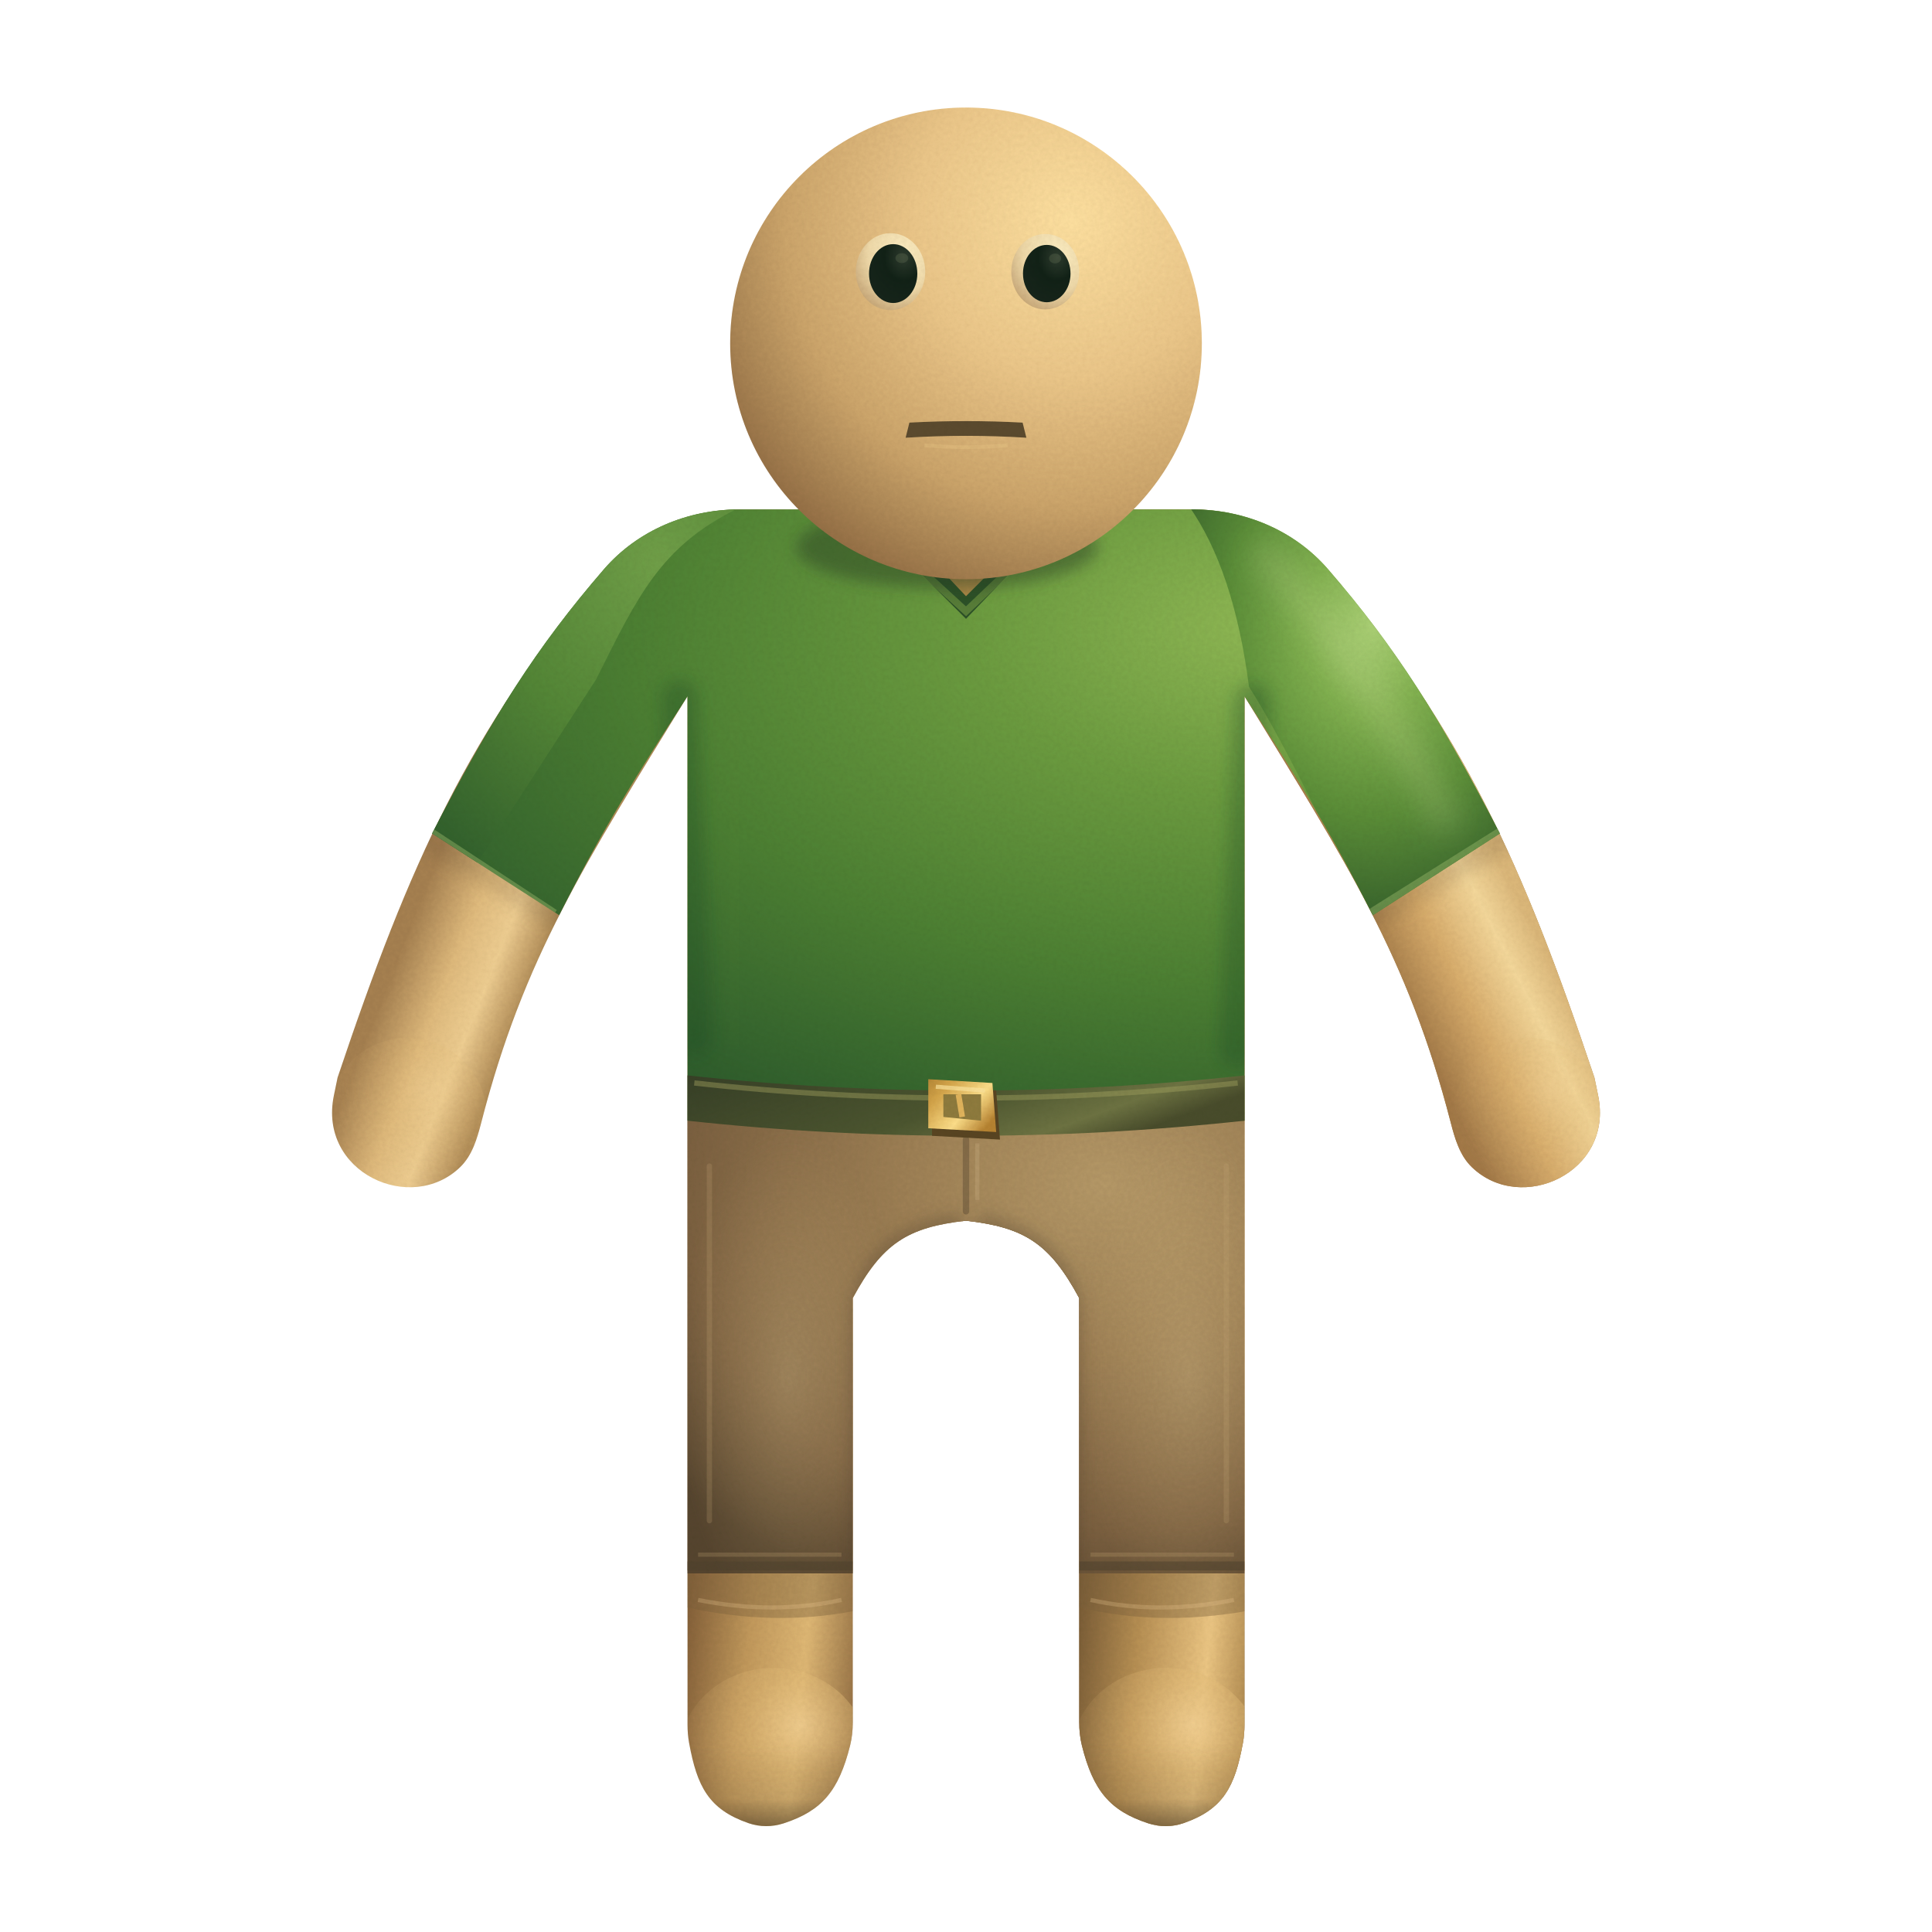
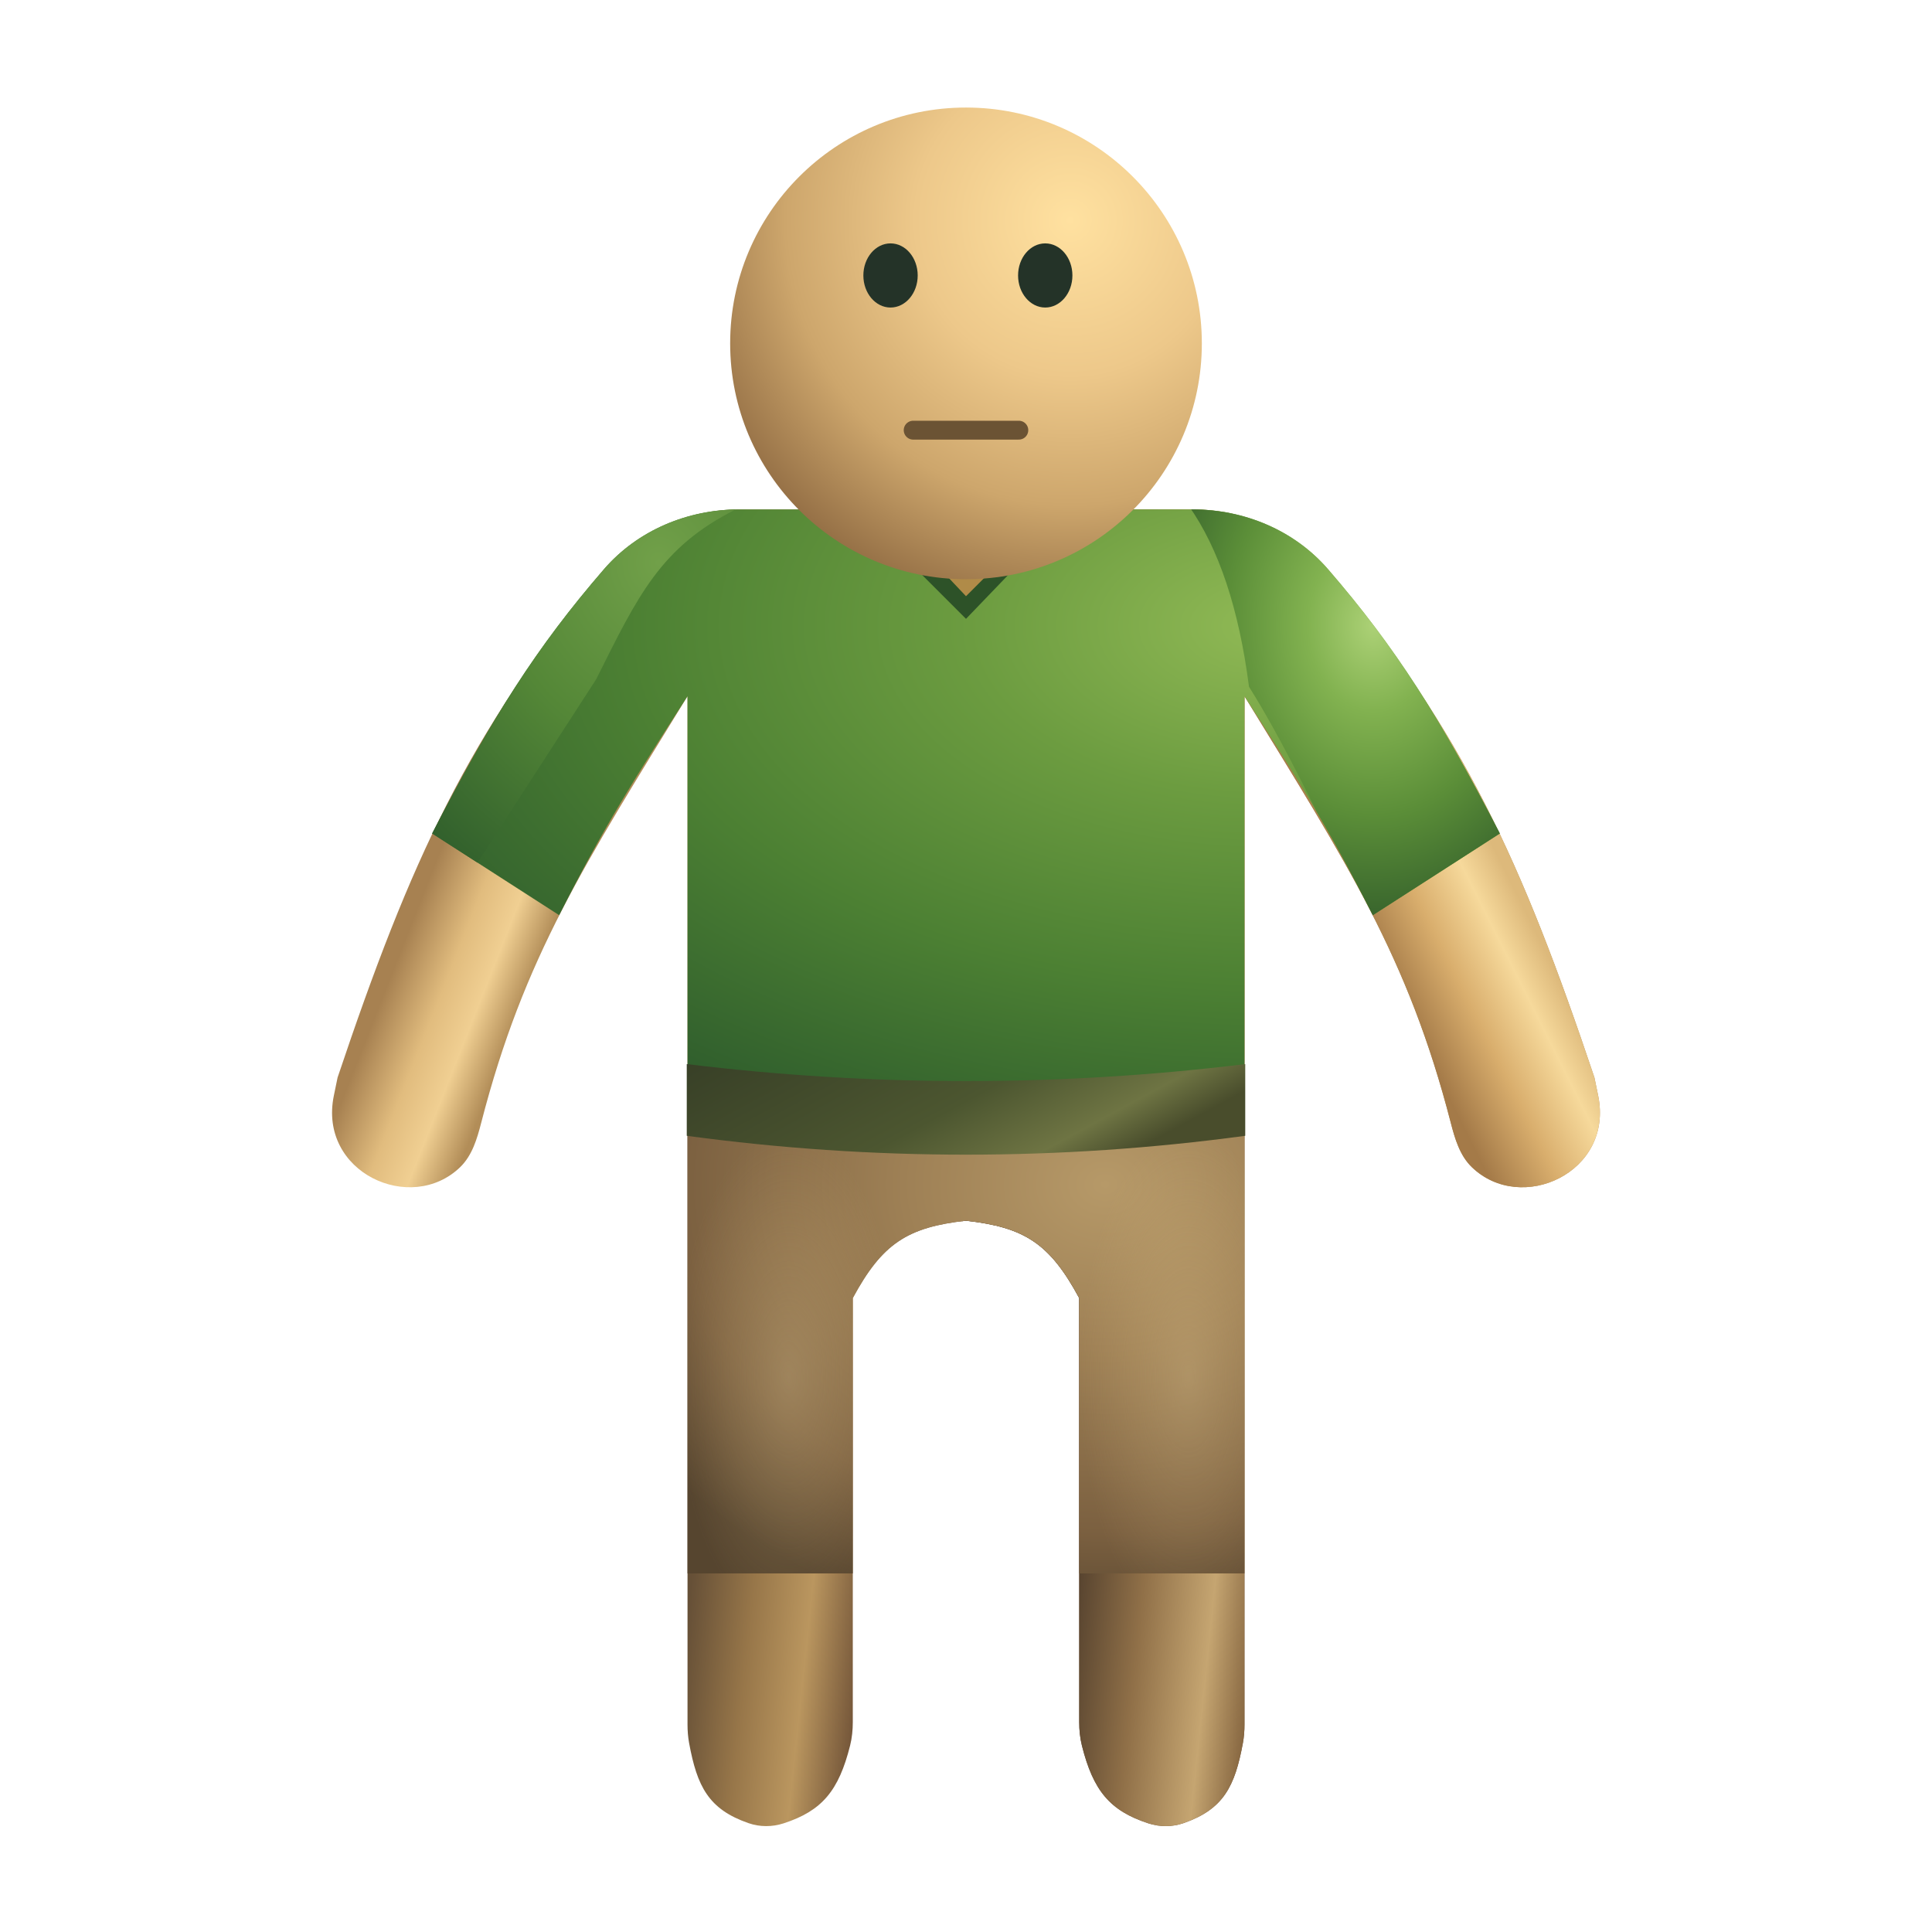
- <svg xmlns="http://www.w3.org/2000/svg" width="512" height="512" viewBox="0 0 512 512" fill="none" role="img" aria-labelledby="noob-title noob-desc">
+ <svg xmlns="http://www.w3.org/2000/svg" width="512" height="512" viewBox="0 0 512 512" fill="none" role="img" aria-labelledby="nb-noob-title nb-noob-desc">
  <defs>
-     <clipPath id="noob-legs-clip">
+     <clipPath id="nb-noob-legs-clip">
      <path d="M256 323.5C240.434 325.233 233.781 329.583 226 344V456.325C226 458.436 225.797 460.549 225.283 462.597C222.276 474.567 217.856 479.893 207.651 483.21C204.636 484.189 201.358 484.193 198.364 483.154C187.762 479.476 184.734 473.419 182.621 461.924C182.325 460.316 182.2 458.678 182.2 457.043V297H329.8V457.043C329.8 458.678 329.675 460.316 329.379 461.924C327.266 473.419 324.238 479.476 313.636 483.154C310.642 484.193 307.364 484.189 304.349 483.21C294.144 479.893 289.724 474.567 286.717 462.597C286.203 460.549 286 458.436 286 456.325V344C278.219 329.583 271.566 325.233 256 323.5Z" />
    </clipPath>
-     <clipPath id="noob-pants-clip">
+     <clipPath id="nb-noob-pants-clip">
      <path d="M256 323.5C240.434 325.233 233.781 329.583 226 344V416.969H182.2V297H329.8V416.969H286V344C278.219 329.583 271.566 325.233 256 323.5Z" />
    </clipPath>
-     <clipPath id="noob-arms-clip">
+     <clipPath id="nb-noob-arms-clip">
      <path d="M89.463 285.549C108.84 227.843 124.176 194.365 159.329 151.904C168.388 140.962 182.046 135 196.251 135L315.749 135C329.954 135 343.612 140.962 352.671 151.904C387.824 194.365 403.16 227.843 422.537 285.549L423.524 290.336C427.726 310.725 403.104 321.952 390.031 309.285C386.874 306.226 385.574 301.815 384.476 297.559C373.115 253.505 356.981 228.883 329.8 184.5V297H182.2V184.5C155.019 228.883 138.885 253.505 127.524 297.559C126.426 301.815 125.126 306.226 121.969 309.285C108.896 321.952 84.274 310.725 88.476 290.336L89.463 285.549Z" />
    </clipPath>
-     <clipPath id="noob-shirt-clip">
+     <clipPath id="nb-noob-shirt-clip">
      <path d="M182.2 297V184.5C168.218 206.247 160.408 218.458 148.186 242.53L114.525 220.882C130.53 189.977 142.073 171.65 160.05 150.859C169.009 140.498 182.254 135 195.951 135L316.049 135C329.746 135 342.991 140.498 351.95 150.859C369.927 171.65 381.47 189.977 397.475 220.882L363.814 242.53C351.592 218.458 343.782 206.247 329.8 184.5V297H256H182.2Z" />
    </clipPath>
-     <radialGradient id="noob-skin" cx="72%" cy="24%" r="86%">
+     <radialGradient id="nb-noob-skin" cx="72%" cy="24%" r="86%">
      <stop stop-color="#ffe1a0" />
      <stop offset=".38" stop-color="#edc88a" />
      <stop offset=".7" stop-color="#cda66c" />
      <stop offset="1" stop-color="#916c43" />
    </radialGradient>
-     <radialGradient id="noob-palm" cx="66%" cy="31%" r="80%">
-       <stop stop-color="#f7d99b" />
-       <stop offset=".5" stop-color="#deb97b" />
-       <stop offset="1" stop-color="#967142" />
-     </radialGradient>
-     <linearGradient id="noob-left-arm" gradientUnits="userSpaceOnUse" x1="105" y1="255" x2="138" y2="268">
+     <linearGradient id="nb-noob-left-arm" gradientUnits="userSpaceOnUse" x1="105" y1="255" x2="138" y2="268">
      <stop stop-color="#a78151" />
      <stop offset=".4" stop-color="#e1bc7e" />
      <stop offset=".69" stop-color="#f0cf92" />
      <stop offset="1" stop-color="#b28d58" />
    </linearGradient>
-     <linearGradient id="noob-right-arm" gradientUnits="userSpaceOnUse" x1="373" y1="269" x2="409" y2="251">
+     <linearGradient id="nb-noob-right-arm" gradientUnits="userSpaceOnUse" x1="373" y1="269" x2="409" y2="251">
      <stop stop-color="#a47a48" />
      <stop offset=".4" stop-color="#d9ae6d" />
      <stop offset=".76" stop-color="#f6d99b" />
      <stop offset="1" stop-color="#ddb97b" />
    </linearGradient>
-     <radialGradient id="noob-shirt-paint" cx="78%" cy="19%" r="99%">
+     <radialGradient id="nb-noob-shirt-paint" cx="78%" cy="19%" r="99%">
      <stop stop-color="#90b955" />
      <stop offset=".28" stop-color="#6c9c40" />
      <stop offset=".6" stop-color="#4c8033" />
      <stop offset="1" stop-color="#28552b" />
    </radialGradient>
-     <radialGradient id="noob-sleeve-left" cx="76%" cy="15%" r="110%">
+     <radialGradient id="nb-noob-sleeve-left" cx="76%" cy="15%" r="110%">
      <stop stop-color="#71a049" />
      <stop offset=".46" stop-color="#548737" />
      <stop offset="1" stop-color="#2d5b2b" />
    </radialGradient>
-     <radialGradient id="noob-sleeve-right" cx="57%" cy="29%" r="75%">
+     <radialGradient id="nb-noob-sleeve-right" cx="57%" cy="29%" r="75%">
      <stop stop-color="#acd176" />
      <stop offset=".27" stop-color="#82b250" />
      <stop offset=".6" stop-color="#5b8e38" />
      <stop offset="1" stop-color="#305b2a" />
    </radialGradient>
-     <radialGradient id="noob-pants-paint" cx="75%" cy="14%" r="101%">
+     <radialGradient id="nb-noob-pants-paint" cx="75%" cy="14%" r="101%">
      <stop stop-color="#b69968" />
      <stop offset=".36" stop-color="#9e8055" />
      <stop offset=".76" stop-color="#7b6040" />
      <stop offset="1" stop-color="#56452f" />
    </radialGradient>
-     <radialGradient id="noob-cloth-light">
+     <radialGradient id="nb-noob-cloth-light">
      <stop stop-color="#ead19a" stop-opacity=".29" />
      <stop offset=".55" stop-color="#dfc187" stop-opacity=".15" />
      <stop offset="1" stop-color="#d7b780" stop-opacity="0" />
    </radialGradient>
-     <linearGradient id="noob-boot-left" gradientUnits="userSpaceOnUse" x1="181" y1="440" x2="228" y2="445">
-       <stop stop-color="#86623a" />
-       <stop offset=".35" stop-color="#c2995c" />
-       <stop offset=".68" stop-color="#e0b976" />
-       <stop offset="1" stop-color="#957044" />
+     <linearGradient id="nb-noob-boot-left" gradientUnits="userSpaceOnUse" x1="181" y1="440" x2="228" y2="445">
+       <stop stop-color="#665037" />
+       <stop offset=".35" stop-color="#977649" />
+       <stop offset=".68" stop-color="#ba965f" />
+       <stop offset="1" stop-color="#725438" />
    </linearGradient>
-     <linearGradient id="noob-boot-right" gradientUnits="userSpaceOnUse" x1="284" y1="440" x2="332" y2="445">
-       <stop stop-color="#795c36" />
-       <stop offset=".35" stop-color="#b89054" />
-       <stop offset=".74" stop-color="#edc784" />
-       <stop offset="1" stop-color="#ae884e" />
+     <linearGradient id="nb-noob-boot-right" gradientUnits="userSpaceOnUse" x1="284" y1="440" x2="332" y2="445">
+       <stop stop-color="#594530" />
+       <stop offset=".35" stop-color="#907048" />
+       <stop offset=".74" stop-color="#c5a571" />
+       <stop offset="1" stop-color="#83633e" />
    </linearGradient>
-     <linearGradient id="noob-sole-shadow" gradientUnits="userSpaceOnUse" x1="0" y1="462" x2="0" y2="485">
-       <stop stop-color="#493a24" stop-opacity="0" />
-       <stop offset=".64" stop-color="#493a24" stop-opacity=".14" />
-       <stop offset="1" stop-color="#493a24" stop-opacity=".66" />
-     </linearGradient>
-     <radialGradient id="noob-boot-toe" cx="64%" cy="33%" r="68%">
-       <stop stop-color="#f5d294" stop-opacity=".75" />
-       <stop offset=".44" stop-color="#e4bd78" stop-opacity=".4" />
-       <stop offset="1" stop-color="#d9b073" stop-opacity="0" />
-     </radialGradient>
-     <linearGradient id="noob-belt-paint" x1="0" y1="0" x2="1" y2=".3">
+     <linearGradient id="nb-noob-belt-paint" x1="0" y1="0" x2="1" y2=".3">
      <stop stop-color="#384027" />
      <stop offset=".57" stop-color="#4c5630" />
      <stop offset=".85" stop-color="#6e7443" />
      <stop offset="1" stop-color="#494d2c" />
    </linearGradient>
-     <linearGradient id="noob-buckle-paint" x1="0" y1="0" x2="1" y2=".7">
-       <stop stop-color="#b78937" />
-       <stop offset=".25" stop-color="#d5a64b" />
-       <stop offset=".66" stop-color="#ffe08a" />
-       <stop offset="1" stop-color="#b88432" />
-     </linearGradient>
-     <radialGradient id="noob-eye-rim" cx="66%" cy="28%" r="80%">
-       <stop stop-color="#fff0c5" />
-       <stop offset=".6" stop-color="#f1dbaa" />
-       <stop offset="1" stop-color="#c7a777" />
-     </radialGradient>
-     <radialGradient id="noob-eye-paint" cx="72%" cy="22%" r="85%">
-       <stop stop-color="#2e3c2e" />
-       <stop offset=".47" stop-color="#122217" />
-       <stop offset="1" stop-color="#17251b" />
-     </radialGradient>
-     <filter id="noob-soft" x="-.3" y="-.3" width="1.6" height="1.6">
-       <feGaussianBlur stdDeviation="2" />
-     </filter>
-     <filter id="noob-light-soft" x="-.6" y="-.6" width="2.2" height="2.2">
-       <feGaussianBlur stdDeviation="4" />
-     </filter>
-     <filter id="noob-painted" x="-.02" y="-.02" width="1.04" height="1.04" color-interpolation-filters="sRGB">
-       <feTurbulence type="fractalNoise" baseFrequency=".9" numOctaves="3" seed="17" result="noise" />
-       <feColorMatrix in="noise" type="matrix" values="0 0 0 0 .23 0 0 0 0 .19 0 0 0 0 .11 0 0 0 .065 0" result="grain" />
-       <feComposite in="grain" in2="SourceGraphic" operator="in" result="clippedGrain" />
-       <feBlend in="SourceGraphic" in2="clippedGrain" mode="multiply" />
-     </filter>
  </defs>
-   <g id="noob-character" filter="url(#noob-painted)">
-     <g id="noob-boots" clip-path="url(#noob-legs-clip)">
-       <path id="noob-original-legs-silhouette" d="M256 323.5C240.434 325.233 233.781 329.583 226 344V456.325C226 458.436 225.797 460.549 225.283 462.597C222.276 474.567 217.856 479.893 207.651 483.21C204.636 484.189 201.358 484.193 198.364 483.154C187.762 479.476 184.734 473.419 182.621 461.924C182.325 460.316 182.2 458.678 182.2 457.043V297H329.8V457.043C329.8 458.678 329.675 460.316 329.379 461.924C327.266 473.419 324.238 479.476 313.636 483.154C310.642 484.193 307.364 484.189 304.349 483.21C294.144 479.893 289.724 474.567 286.717 462.597C286.203 460.549 286 458.436 286 456.325V344C278.219 329.583 271.566 325.233 256 323.5Z" fill="url(#noob-boot-left)" />
-       <path d="M255 295 H332 V486 H255Z" fill="url(#noob-boot-right)" />
-       <path d="M182 417 H226 V427 Q205 431 182 426Z M286 417 H330 V427 Q307 431 286 426Z" fill="#7e623c" opacity=".4" />
-       <path d="M185 424 Q205 428 223 424 M289 424 Q307 428 327 424" fill="none" stroke="#edc992" stroke-width="1.1" opacity=".28" />
-       <ellipse cx="205" cy="465" rx="25" ry="23" fill="url(#noob-boot-toe)" />
-       <ellipse cx="309" cy="465" rx="25" ry="23" fill="url(#noob-boot-toe)" />
-       <path d="M180 452 H334 V486 H180Z" fill="url(#noob-sole-shadow)" />
+   <g id="nb-unit-body">
+     <g id="nb-noob-boots" clip-path="url(#nb-noob-legs-clip)">
+       <path id="nb-noob-original-legs-silhouette" d="M256 323.5C240.434 325.233 233.781 329.583 226 344V456.325C226 458.436 225.797 460.549 225.283 462.597C222.276 474.567 217.856 479.893 207.651 483.21C204.636 484.189 201.358 484.193 198.364 483.154C187.762 479.476 184.734 473.419 182.621 461.924C182.325 460.316 182.2 458.678 182.2 457.043V297H329.8V457.043C329.8 458.678 329.675 460.316 329.379 461.924C327.266 473.419 324.238 479.476 313.636 483.154C310.642 484.193 307.364 484.189 304.349 483.21C294.144 479.893 289.724 474.567 286.717 462.597C286.203 460.549 286 458.436 286 456.325V344C278.219 329.583 271.566 325.233 256 323.5Z" fill="url(#nb-noob-boot-left)" />
+       <path d="M255 295 H332 V486 H255Z" fill="url(#nb-noob-boot-right)" />
    </g>
-     <g id="noob-pants" clip-path="url(#noob-pants-clip)">
-       <path id="noob-original-pants-silhouette" d="M256 323.5C240.434 325.233 233.781 329.583 226 344V416.969H182.2V297H329.8V416.969H286V344C278.219 329.583 271.566 325.233 256 323.5Z" fill="url(#noob-pants-paint)" />
-       <ellipse cx="209" cy="365" rx="30" ry="66" fill="url(#noob-cloth-light)" />
-       <ellipse cx="315" cy="365" rx="29" ry="66" fill="url(#noob-cloth-light)" />
-       <path d="M255 325 Q234 327 229 346 L229 415 M259 325 Q280 329 283 346 L283 416" fill="none" stroke="#3f3527" stroke-width="7" opacity=".27" filter="url(#noob-soft)" />
-       <path d="M256 302 L256 321" fill="none" stroke="#5d4c32" stroke-width="1.7" stroke-linecap="round" opacity=".45" />
-       <path d="M259 303 L259 318" fill="none" stroke="#dac193" stroke-width="1.1" opacity=".24" />
-       <path d="M188 309 L188 403 M325 309 L325 403" fill="none" stroke="#c5a876" stroke-width="1.4" stroke-linecap="round" opacity=".23" />
-       <path d="M182 415 H226 M286 415 H330" fill="none" stroke="#4e412d" stroke-width="2.4" opacity=".55" />
-       <path d="M185 412 H223 M289 412 H327" fill="none" stroke="#d0ae7c" stroke-width="1.1" opacity=".23" />
+     <g id="nb-noob-pants" clip-path="url(#nb-noob-pants-clip)">
+       <path id="nb-noob-original-pants-silhouette" d="M256 323.5C240.434 325.233 233.781 329.583 226 344V416.969H182.2V297H329.8V416.969H286V344C278.219 329.583 271.566 325.233 256 323.5Z" fill="url(#nb-noob-pants-paint)" />
+       <ellipse cx="209" cy="365" rx="30" ry="66" fill="url(#nb-noob-cloth-light)" />
+       <ellipse cx="315" cy="365" rx="29" ry="66" fill="url(#nb-noob-cloth-light)" />
    </g>
-     <g id="noob-arms" clip-path="url(#noob-arms-clip)">
-       <path id="noob-original-arms-silhouette" d="M89.463 285.549C108.84 227.843 124.176 194.365 159.329 151.904C168.388 140.962 182.046 135 196.251 135L315.749 135C329.954 135 343.612 140.962 352.671 151.904C387.824 194.365 403.16 227.843 422.537 285.549L423.524 290.336C427.726 310.725 403.104 321.952 390.031 309.285C386.874 306.226 385.574 301.815 384.476 297.559C373.115 253.505 356.981 228.883 329.8 184.5V297H182.2V184.5C155.019 228.883 138.885 253.505 127.524 297.559C126.426 301.815 125.126 306.226 121.969 309.285C108.896 321.952 84.274 310.725 88.476 290.336L89.463 285.549Z" fill="url(#noob-left-arm)" />
-       <path d="M256 130 H428 V320 H256Z" fill="url(#noob-right-arm)" />
-       <path d="M110 220 L150 244 M361 244 L404 219" fill="none" stroke="#5e482d" stroke-width="7" opacity=".17" filter="url(#noob-soft)" />
-       <ellipse cx="108" cy="296" rx="21" ry="21" fill="url(#noob-boot-toe)" opacity=".4" />
-       <ellipse cx="405" cy="296" rx="20" ry="21" fill="url(#noob-boot-toe)" opacity=".42" />
+     <g id="nb-noob-arms" clip-path="url(#nb-noob-arms-clip)">
+       <path id="nb-noob-original-arms-silhouette" d="M89.463 285.549C108.84 227.843 124.176 194.365 159.329 151.904C168.388 140.962 182.046 135 196.251 135L315.749 135C329.954 135 343.612 140.962 352.671 151.904C387.824 194.365 403.16 227.843 422.537 285.549L423.524 290.336C427.726 310.725 403.104 321.952 390.031 309.285C386.874 306.226 385.574 301.815 384.476 297.559C373.115 253.505 356.981 228.883 329.8 184.5V297H182.2V184.5C155.019 228.883 138.885 253.505 127.524 297.559C126.426 301.815 125.126 306.226 121.969 309.285C108.896 321.952 84.274 310.725 88.476 290.336L89.463 285.549Z" fill="url(#nb-noob-left-arm)" />
+       <path d="M256 130 H428 V320 H256Z" fill="url(#nb-noob-right-arm)" />
    </g>
-     <g id="noob-shirt" clip-path="url(#noob-shirt-clip)">
-       <path id="noob-original-shirt-silhouette" d="M182.2 297V184.5C168.218 206.247 160.408 218.458 148.186 242.53L114.525 220.882C130.53 189.977 142.073 171.65 160.05 150.859C169.009 140.498 182.254 135 195.951 135L316.049 135C329.746 135 342.991 140.498 351.95 150.859C369.927 171.65 381.47 189.977 397.475 220.882L363.814 242.53C351.592 218.458 343.782 206.247 329.8 184.5V297H256H182.2Z" fill="url(#noob-shirt-paint)" />
-       <path d="M195 135 C175 145 169 158 158 180 L125 231 L110 227 L134 184 L159 149 Q174 133 195 135Z" fill="url(#noob-sleeve-left)" />
-       <path d="M315 134 Q340 130 358 155 Q380 181 401 223 L363 245 Q343 201 331 182 Q327 151 315 134Z" fill="url(#noob-sleeve-right)" />
-       <path d="M335 147 Q362 176 383 217" fill="none" stroke="#d4e5a0" stroke-width="7" stroke-linecap="round" opacity=".25" filter="url(#noob-light-soft)" />
-       <path d="M180 185 L184 275 M332 186 L328 278" fill="none" stroke="#174523" stroke-width="10" stroke-linecap="round" opacity=".28" filter="url(#noob-soft)" />
-       <path d="M195 188 Q193 238 195 278" fill="none" stroke="#bdd087" stroke-width="6" stroke-linecap="round" opacity=".1" filter="url(#noob-light-soft)" />
-       <path d="M112 219 L147 242 M363 242 L398 220" fill="none" stroke="#a5c273" stroke-width="2" opacity=".4" />
+     <g id="nb-noob-shirt" clip-path="url(#nb-noob-shirt-clip)">
+       <path id="nb-noob-original-shirt-silhouette" d="M182.2 297V184.5C168.218 206.247 160.408 218.458 148.186 242.53L114.525 220.882C130.53 189.977 142.073 171.65 160.05 150.859C169.009 140.498 182.254 135 195.951 135L316.049 135C329.746 135 342.991 140.498 351.95 150.859C369.927 171.65 381.47 189.977 397.475 220.882L363.814 242.53C351.592 218.458 343.782 206.247 329.8 184.5V297H256H182.2Z" fill="url(#nb-noob-shirt-paint)" />
+       <path d="M195 135 C175 145 169 158 158 180 L125 231 L110 227 L134 184 L159 149 Q174 133 195 135Z" fill="url(#nb-noob-sleeve-left)" />
+       <path d="M315 134 Q340 130 358 155 Q380 181 401 223 L363 245 Q343 201 331 182 Q327 151 315 134Z" fill="url(#nb-noob-sleeve-right)" />
      <path d="M230 138 Q255 129 281 138 L256 164Z" fill="#2d5228" />
      <path d="M239 140 Q255 137 273 141 L256 158Z" fill="#b08b48" />
-       <path d="M232 140 L256 162 L278 141" fill="none" stroke="#8bb34e" stroke-width="1.9" opacity=".45" />
-       <ellipse cx="251" cy="145" rx="40" ry="11" fill="#253e24" opacity=".45" filter="url(#noob-soft)" />
-     </g>
-     <g id="noob-belt">
-       <path d="M182.2 285 Q256 293 329.8 285 V297 Q256 305 182.2 297Z" fill="url(#noob-belt-paint)" />
-       <path d="M184 287 Q256 295 328 287" fill="none" stroke="#a1a260" stroke-width="1.4" opacity=".45" />
-       <path d="M247 288 L264 289 L265 302 L247 301Z" fill="#594522" />
-       <path d="M246 286 L263 287 L264 300 L246 299Z" fill="url(#noob-buckle-paint)" />
-       <path d="M250 290 L260 290 L260 297 L250 296Z" fill="#8f7c3e" />
-       <path d="M254 290 L255 296" stroke="#e1b55d" stroke-width="1.5" />
-       <path d="M248 288 L261 289" stroke="#ffe7a0" stroke-width="1.1" opacity=".66" />
-     </g>
-     <g id="noob-head">
-       <circle id="noob-original-head-silhouette" cx="256" cy="91" r="62.5" fill="url(#noob-skin)" />
-       <ellipse cx="236" cy="72" rx="9.2" ry="10.2" fill="url(#noob-eye-rim)" />
-       <ellipse cx="277" cy="72" rx="9" ry="10" fill="url(#noob-eye-rim)" />
-       <ellipse cx="236.7" cy="72.5" rx="6.4" ry="7.8" fill="url(#noob-eye-paint)" />
-       <ellipse cx="277.4" cy="72.5" rx="6.3" ry="7.6" fill="url(#noob-eye-paint)" />
-       <ellipse cx="239" cy="68.4" rx="1.7" ry="1.3" fill="#8a9575" opacity=".2" />
-       <ellipse cx="279.6" cy="68.5" rx="1.6" ry="1.3" fill="#8a9575" opacity=".2" />
-       <path d="M241 112 Q256 111.2 271 112 L272 116 Q256 115 240 116Z" fill="#5c4b2f" />
-       <path d="M245 118 Q256 119 267 118" fill="none" stroke="#eecb89" stroke-width="1" opacity=".3" />
    </g>
  </g>
+   <g id="nb-plain-belt">
+     <path d="M182 282 Q256 291 330 282 V301 Q256 311 182 301Z" fill="url(#nb-noob-belt-paint)" />
+   </g>
+   <g id="nb-unit-head">
+     <circle id="nb-noob-original-head-silhouette" cx="256" cy="91" r="62.5" fill="url(#nb-noob-skin)" />
+     <ellipse cx="236" cy="73" rx="7.2" ry="8.5" fill="#243328" />
+     <ellipse cx="277" cy="73" rx="7.2" ry="8.5" fill="#243328" />
+     <path d="M242 114 H270" stroke="#6b5334" stroke-width="5" stroke-linecap="round" />
+   </g>
</svg>
